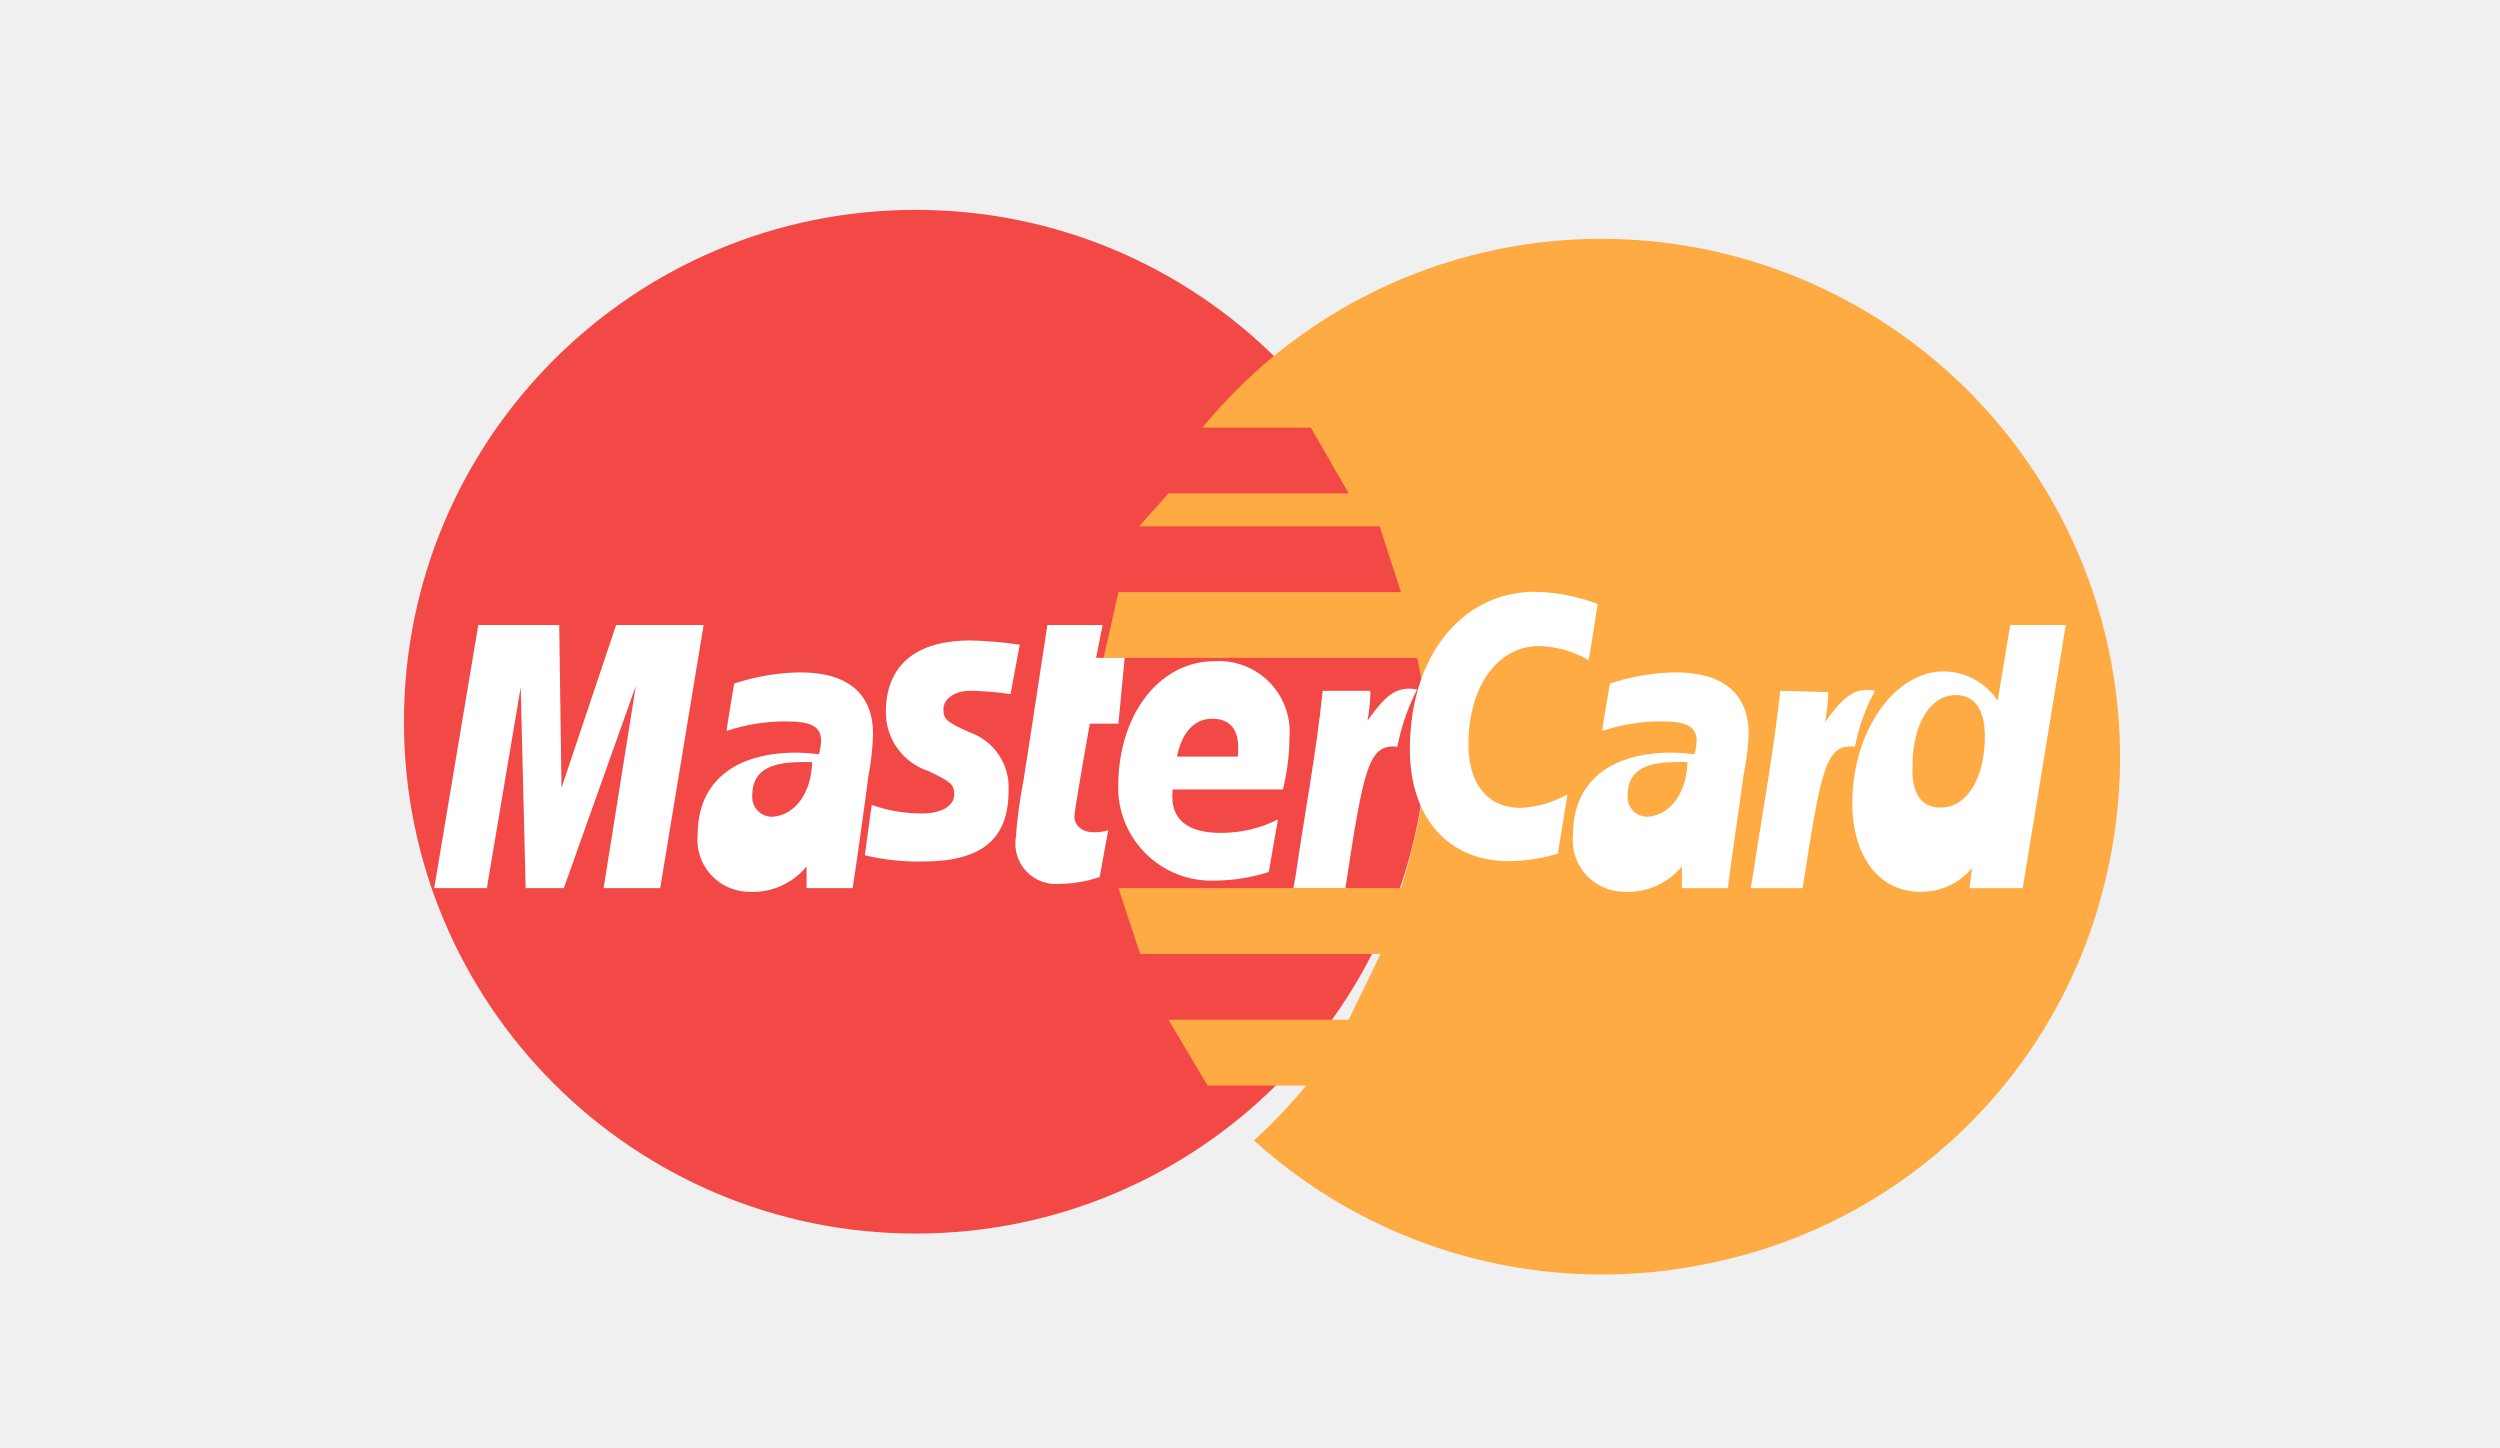
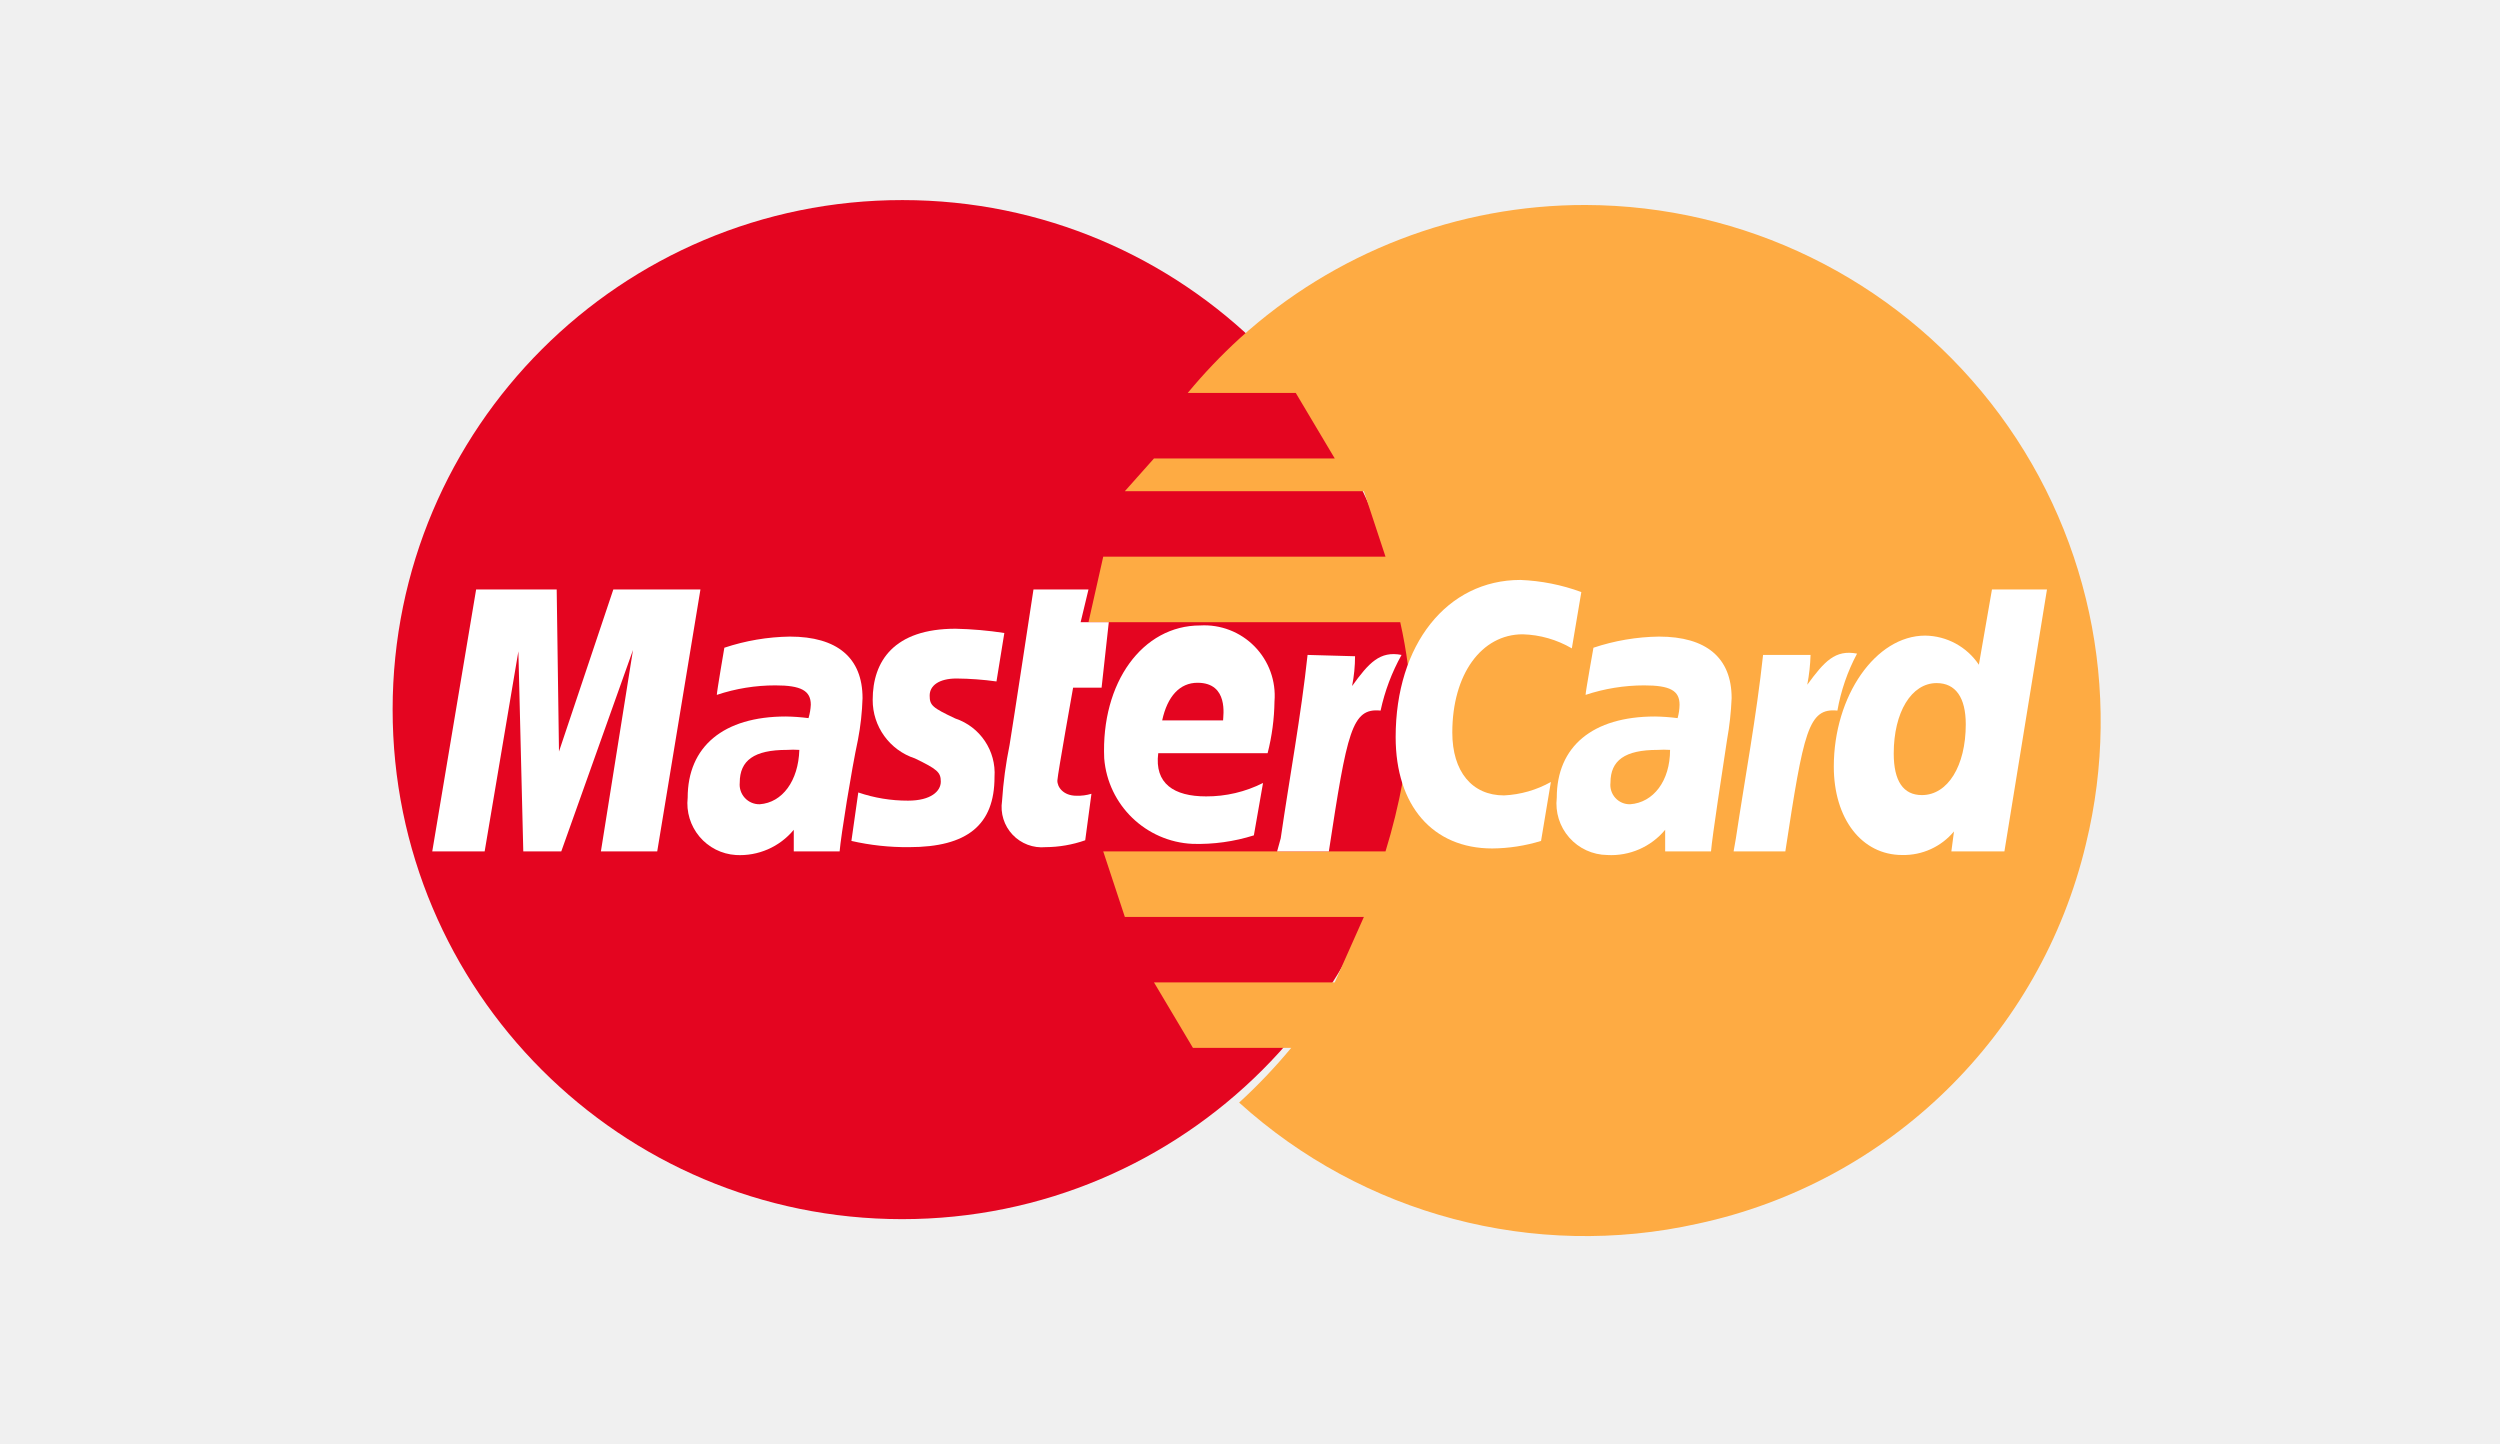
- <svg xmlns="http://www.w3.org/2000/svg" viewBox="0 0 76 44">
+ <svg xmlns="http://www.w3.org/2000/svg" xmlns:xlink="http://www.w3.org/1999/xlink" viewBox="0 0 71 41">
  <defs>
-     <style>.cls-1{fill:#a0a4a8;opacity:0;}.cls-2{fill:#f24946;}.cls-3{fill:#feab43;}.cls-4{fill:#fff;}</style>
+     <style>.cls-1{fill:#999;opacity:0;}.cls-2{fill:#e40520;}.cls-3{fill:#feab43;}.cls-4{fill:#fff;}</style>
+     <symbol id="Новый_символ_54" data-name="Новый символ 54" viewBox="0 0 76 44">
+       <rect class="cls-1" width="76" height="44" />
+       <path class="cls-2" d="M43.11,21.67A15.56,15.56,0,1,1,27.56,6.11,15.55,15.55,0,0,1,43.11,21.67Z" />
+       <path class="cls-3" d="M48.42,6.26a15.66,15.66,0,0,0-10.56,4.07A16.71,16.71,0,0,0,36.27,12h3.3l1.19,2H35.24l-.89,1h7.3l.66,2H33.69l-.45,2h9.52a14.89,14.89,0,0,1,.35,2.67,19,19,0,0,1-.8,4.33H33.69l.66,2h7.3l-.89,2H35.24l1.19,2h3a16.71,16.71,0,0,1-1.59,1.67,15.75,15.75,0,0,0,14,3.7,15.54,15.54,0,0,0,11.86-11.6A15.77,15.77,0,0,0,48.42,6.26Z" />
+       <polygon class="cls-4" points="20.07 26 18.35 26 19.33 19.85 17.14 26 15.98 26 15.83 19.89 14.8 26 13.2 26 14.54 18 17 18 17.07 22.95 18.73 18 21.39 18 20.07 26" />
+       <path class="cls-4" d="M24.41,22.9a2.76,2.76,0,0,0-.38,0c-1,0-1.44.32-1.44,1a.6.6,0,0,0,.61.66C23.89,24.51,24.38,23.85,24.41,22.9ZM25.64,26h-1.4l0-.66a2.13,2.13,0,0,1-1.77.77A1.58,1.58,0,0,1,21,24.36c0-1.56,1.09-2.48,3-2.48a6,6,0,0,1,.69.05,1.72,1.72,0,0,0,.07-.41c0-.43-.3-.59-1.08-.59a5.63,5.63,0,0,0-1.79.29c0-.1.23-1.44.23-1.44a6.64,6.64,0,0,1,2-.34c1.45,0,2.22.65,2.22,1.88a8,8,0,0,1-.14,1.27C26,23.52,25.68,25.52,25.64,26Z" />
+       <path class="cls-4" d="M48.29,18.08,48,19.8a3.14,3.14,0,0,0-1.5-.43c-1.26,0-2.15,1.22-2.15,3,0,1.19.6,1.92,1.58,1.92a3.24,3.24,0,0,0,1.43-.41l-.3,1.8a5.21,5.21,0,0,1-1.49.23c-1.82,0-2.95-1.31-2.95-3.4,0-2.83,1.57-4.8,3.81-4.8A6.08,6.08,0,0,1,48.29,18.08Z" />
+       <path class="cls-4" d="M51,22.9a2.83,2.83,0,0,0-.38,0c-1,0-1.44.32-1.44,1a.59.59,0,0,0,.6.66C50.49,24.51,51,23.85,51,22.9ZM52.25,26h-1.4l0-.66a2.14,2.14,0,0,1-1.77.77,1.57,1.57,0,0,1-1.54-1.75c0-1.56,1.09-2.48,3-2.48a6.21,6.21,0,0,1,.69.05,1.58,1.58,0,0,0,.06-.41c0-.43-.29-.59-1.08-.59a5.69,5.69,0,0,0-1.79.29c0-.1.24-1.44.24-1.44a6.59,6.59,0,0,1,2-.34c1.45,0,2.22.65,2.22,1.88a9.32,9.32,0,0,1-.14,1.27C52.6,23.52,52.29,25.52,52.25,26Z" />
+       <path class="cls-4" d="M33.14,25.66a3.71,3.71,0,0,1-1.21.21,1.23,1.23,0,0,1-1.33-1.41,12.73,12.73,0,0,1,.23-1.71c.1-.6.73-4.75.73-4.75h1.68L33,19h.86l-.22,2h-.87s-.47,2.63-.48,2.83.18.47.58.47a1.42,1.42,0,0,0,.46-.06Z" />
+       <path class="cls-4" d="M38.29,25.51a5.68,5.68,0,0,1-1.87.26,2.84,2.84,0,0,1-2.7-2.61c-.1-2.32,1.17-4.06,2.93-4.06a2.15,2.15,0,0,1,2.27,2.32A6.74,6.74,0,0,1,38.71,23H35.37c-.12.93.48,1.32,1.46,1.32a3.82,3.82,0,0,0,1.74-.41ZM37.35,22c0-.13.18-1.15-.78-1.15-.54,0-.92.41-1.08,1.15Z" />
+       <path class="cls-4" d="M26.65,21.37a1.87,1.87,0,0,0,1.29,1.79c.68.33.79.42.79.71s-.3.58-1,.58a4.65,4.65,0,0,1-1.52-.25L26,25.68a7.59,7.59,0,0,0,1.76.19c1.78,0,2.61-.68,2.61-2.14a1.76,1.76,0,0,0-1.2-1.79c-.7-.33-.78-.4-.78-.7s.28-.52.82-.52a9.48,9.48,0,0,1,1.22.09l.24-1.48a11.41,11.41,0,0,0-1.49-.13C27.3,19.2,26.65,20.19,26.65,21.37Z" />
+       <path class="cls-4" d="M61.21,26H59.59l.08-.61a2,2,0,0,1-1.58.72C56.85,26.11,56,25,56,23.41c0-2.16,1.28-4,2.79-4a2,2,0,0,1,1.64.89L60.83,18h1.68Zm-2.52-1.72c.79,0,1.34-.89,1.34-2.16,0-.82-.31-1.26-.89-1.26-.77,0-1.31.89-1.31,2.15C57.83,23.85,58.12,24.28,58.69,24.28Z" />
+       <path class="cls-4" d="M53.84,20c-.2,1.86-.55,3.74-.83,5.6l-.07.4h1.58c.56-3.67.7-4.39,1.59-4.3a5.84,5.84,0,0,1,.6-1.74c-.67-.13-1,.24-1.52.95a5.76,5.76,0,0,0,.1-.91Z" />
+       <path class="cls-4" d="M39.93,20c-.2,1.86-.55,3.74-.82,5.6L39,26h1.58c.56-3.67.7-4.39,1.58-4.3A6.13,6.13,0,0,1,42.8,20c-.66-.13-1,.24-1.51.95a4.76,4.76,0,0,0,.09-.91Z" />
+     </symbol>
  </defs>
  <g id="Слой_2" data-name="Слой 2">
    <g id="Слой_1-2" data-name="Слой 1">
-       <rect class="cls-1" width="76" height="44" />
-       <path class="cls-2" d="M43.4,21.94A15.56,15.56,0,1,1,27.84,6.38,15.56,15.56,0,0,1,43.4,21.94Z" />
-       <path class="cls-3" d="M48.7,7.26a15.68,15.68,0,0,0-10.56,4.07A16.71,16.71,0,0,0,36.55,13h3.3L41,15H35.52l-.89,1h7.31l.65,2H34l-.45,2h9.53a14.89,14.89,0,0,1,.35,2.67A18.83,18.83,0,0,1,42.59,27H34l.66,2h7.31L41,31H35.52l1.19,2h3a16.71,16.71,0,0,1-1.59,1.67,15.77,15.77,0,0,0,14,3.7A15.54,15.54,0,0,0,64,26.77,15.77,15.77,0,0,0,48.7,7.26Z" />
-       <polygon class="cls-4" points="20.07 27 18.35 27 19.33 20.85 17.14 27 15.98 27 15.83 20.89 14.8 27 13.2 27 14.54 19 17 19 17.07 23.95 18.73 19 21.39 19 20.07 27" />
-       <path class="cls-4" d="M24.69,23.17a2.62,2.62,0,0,0-.37,0c-1,0-1.45.33-1.45,1a.6.6,0,0,0,.61.66C24.17,24.78,24.66,24.12,24.69,23.17ZM25.92,27h-1.4l0-.66a2.11,2.11,0,0,1-1.77.77,1.58,1.58,0,0,1-1.54-1.75c0-1.56,1.09-2.48,3-2.48a6,6,0,0,1,.68.05,1.32,1.32,0,0,0,.07-.41c0-.43-.29-.59-1.08-.59a5.63,5.63,0,0,0-1.79.29c0-.1.23-1.44.23-1.44a6.64,6.64,0,0,1,2-.34c1.46,0,2.22.65,2.22,1.88a8,8,0,0,1-.14,1.27C26.28,24.52,26,26.52,25.92,27Z" />
-       <path class="cls-4" d="M48.57,18.36l-.27,1.71a3.18,3.18,0,0,0-1.51-.43c-1.26,0-2.15,1.22-2.15,3,0,1.2.6,1.92,1.58,1.92a3.21,3.21,0,0,0,1.43-.41l-.29,1.8a5.32,5.32,0,0,1-1.5.23c-1.81,0-3-1.3-3-3.4,0-2.82,1.57-4.79,3.81-4.79A5.73,5.73,0,0,1,48.57,18.36Z" />
-       <path class="cls-4" d="M51.3,23.17a2.83,2.83,0,0,0-.38,0c-1,0-1.44.33-1.44,1a.6.6,0,0,0,.61.66C50.77,24.78,51.27,24.12,51.3,23.17ZM52.53,27h-1.4l0-.66a2.14,2.14,0,0,1-1.77.77,1.57,1.57,0,0,1-1.54-1.75c0-1.56,1.09-2.48,3-2.48a6.21,6.21,0,0,1,.69.05,1.72,1.72,0,0,0,.07-.41c0-.43-.3-.59-1.09-.59a5.61,5.61,0,0,0-1.78.29c0-.1.23-1.44.23-1.44a6.64,6.64,0,0,1,2-.34c1.45,0,2.22.65,2.22,1.88A8,8,0,0,1,53,23.59C52.88,24.52,52.57,26.52,52.53,27Z" />
-       <path class="cls-4" d="M33.43,26.66a3.82,3.82,0,0,1-1.22.21,1.23,1.23,0,0,1-1.33-1.41,14.65,14.65,0,0,1,.23-1.71c.1-.6.73-4.75.73-4.75h1.68l-.2,1h.87L34,22h-.87s-.47,2.63-.47,2.83.17.47.58.47a1.36,1.36,0,0,0,.45-.06Z" />
-       <path class="cls-4" d="M38.57,26.51a5.64,5.64,0,0,1-1.87.26A2.84,2.84,0,0,1,34,24.16c-.1-2.32,1.18-4.06,2.93-4.06a2.15,2.15,0,0,1,2.27,2.32A6.74,6.74,0,0,1,39,24H35.65c-.11.93.48,1.32,1.46,1.32a3.82,3.82,0,0,0,1.74-.41ZM37.63,23c0-.13.18-1.15-.78-1.15-.54,0-.92.41-1.07,1.15Z" />
-       <path class="cls-4" d="M26.93,21.64a1.88,1.88,0,0,0,1.29,1.8c.68.32.79.41.79.71s-.3.58-1,.58a4.61,4.61,0,0,1-1.51-.26L26.29,26a7,7,0,0,0,1.76.19c1.78,0,2.61-.67,2.61-2.14a1.77,1.77,0,0,0-1.19-1.79c-.71-.32-.79-.4-.79-.7S29,21,29.5,21a9.64,9.64,0,0,1,1.22.1L31,19.6a11.41,11.41,0,0,0-1.49-.13C27.58,19.47,26.93,20.46,26.93,21.64Z" />
-       <path class="cls-4" d="M61.49,27H59.87l.08-.61a2,2,0,0,1-1.58.72c-1.24,0-2.06-1.07-2.06-2.7,0-2.16,1.27-4,2.78-4a2,2,0,0,1,1.64.89L61.11,19H62.8ZM59,24.55c.79,0,1.34-.89,1.34-2.16,0-.82-.31-1.26-.89-1.26-.77,0-1.31.89-1.31,2.16C58.11,24.13,58.4,24.55,59,24.55Z" />
-       <path class="cls-4" d="M54.12,21c-.2,1.86-.55,3.74-.83,5.6l-.07.4H54.8c.57-3.67.7-4.39,1.59-4.3A5.84,5.84,0,0,1,57,21c-.66-.13-1,.24-1.52.95a5.76,5.76,0,0,0,.1-.91Z" />
-       <path class="cls-4" d="M40.21,21c-.19,1.86-.55,3.74-.82,5.6l-.07.4H40.9c.56-3.67.7-4.39,1.58-4.3a6.47,6.47,0,0,1,.6-1.74c-.66-.13-1,.24-1.51.95a4.76,4.76,0,0,0,.09-.91Z" />
+       <use id="Новый_символ_54-3" data-name="Новый символ 54" width="76" height="44" transform="scale(0.93 0.93)" xlink:href="#Новый_символ_54" />
    </g>
  </g>
</svg>
